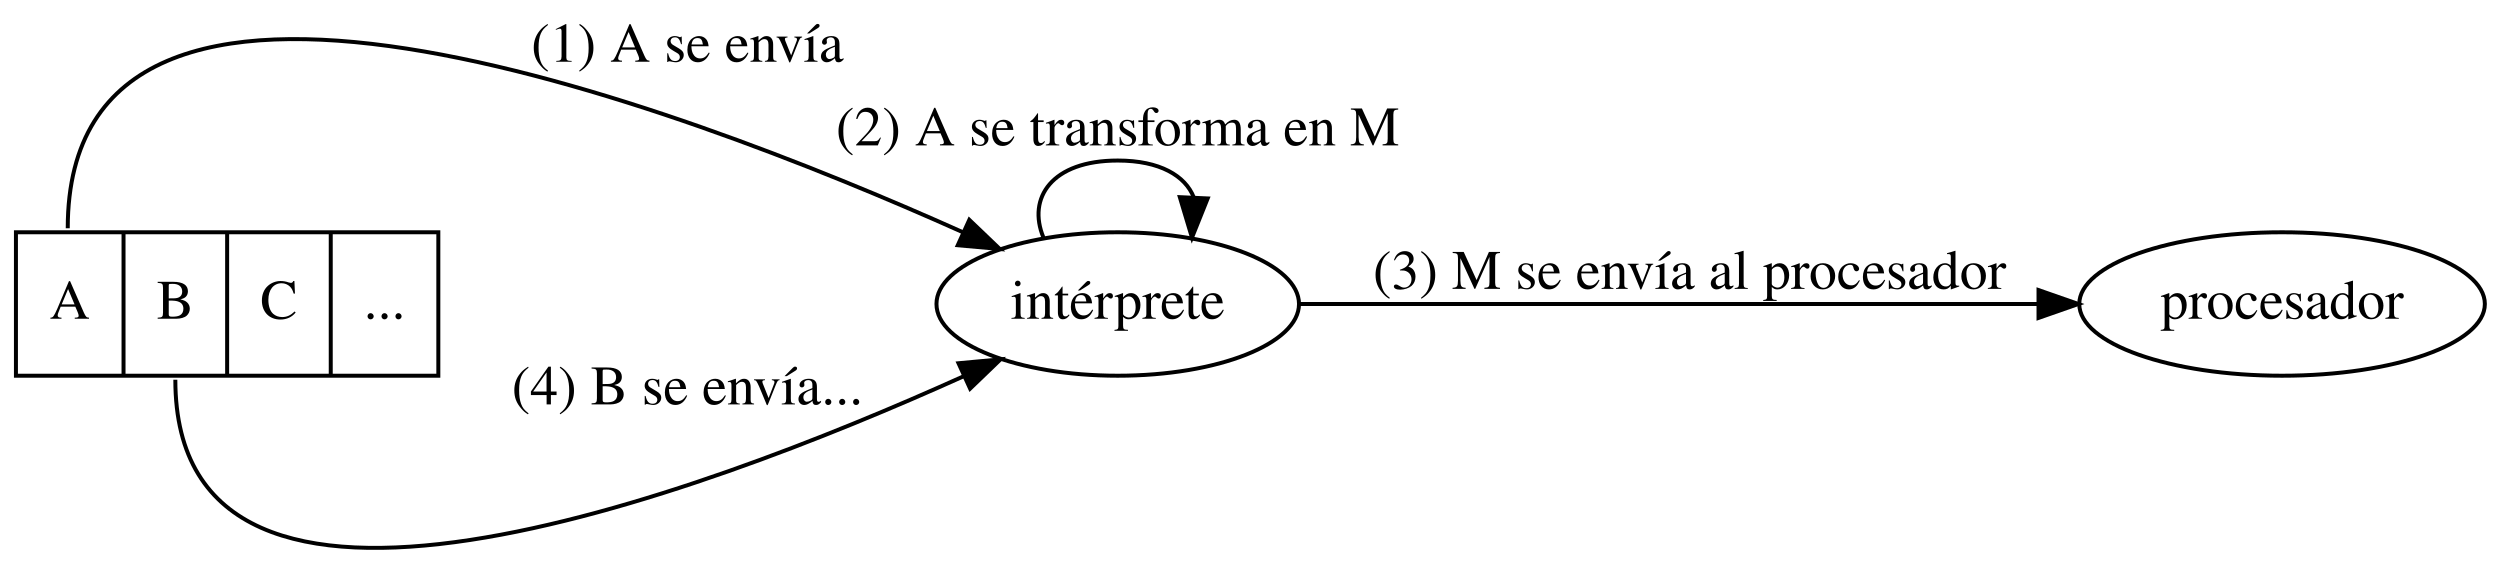
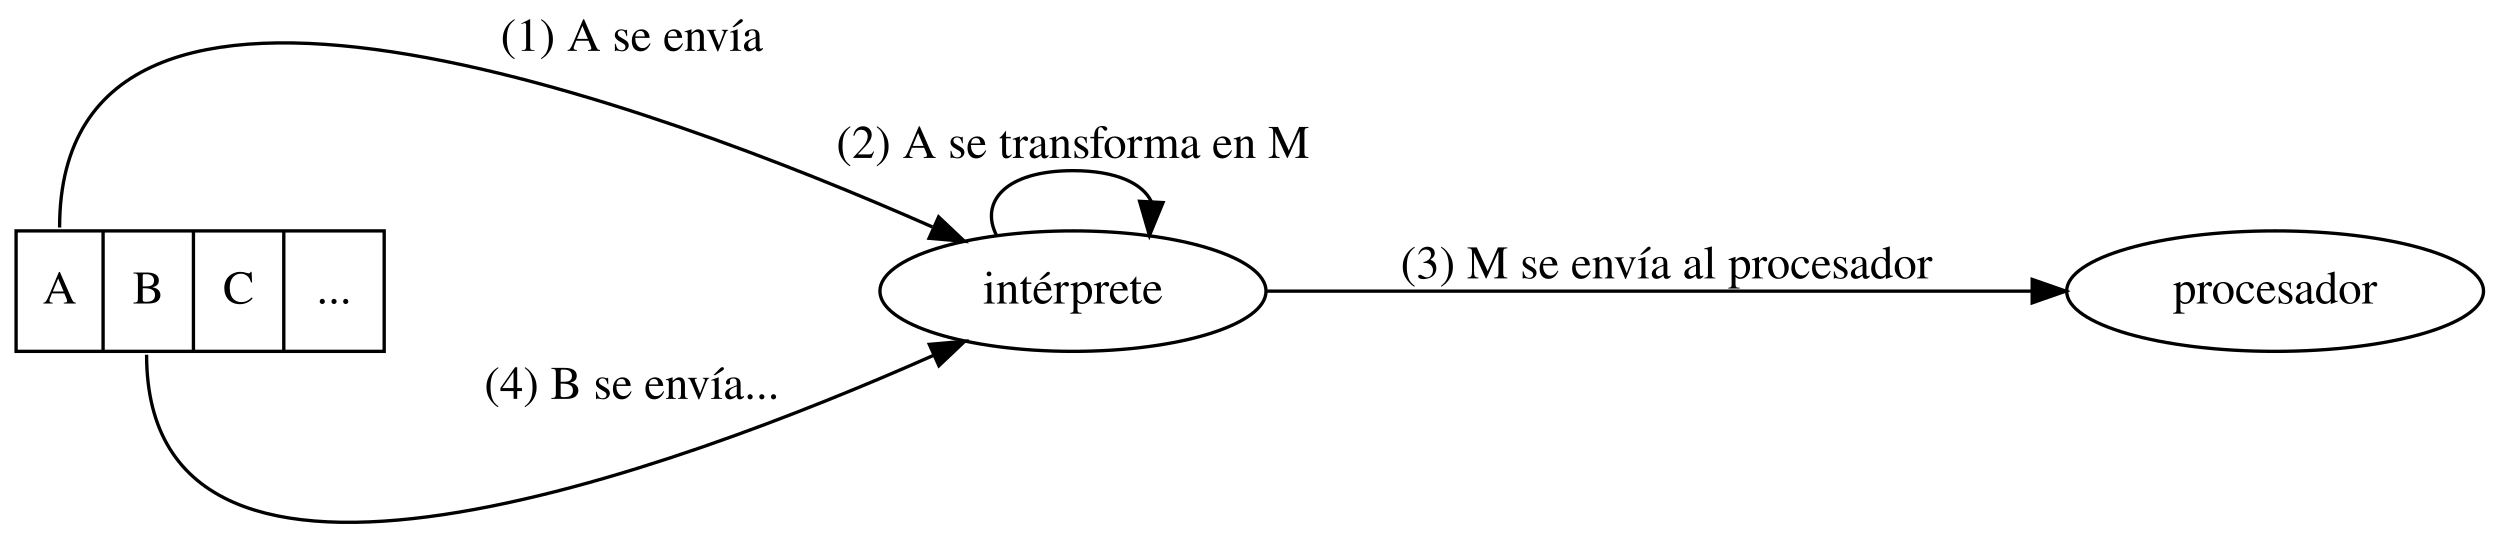
- <svg xmlns="http://www.w3.org/2000/svg" width="627pt" height="142pt" viewBox="0.00 0.00 627.38 141.51">
-   <g id="graph0" class="graph" transform="scale(1 1) rotate(0) translate(4 137.51)">
+ <svg xmlns="http://www.w3.org/2000/svg" width="745pt" height="160pt" viewBox="0.00 0.00 745.48 160.45">
+   <g id="graph0" class="graph" transform="scale(1 1) rotate(0) translate(4 156.45)">
    <g id="node1" class="node">
-       <ellipse fill="none" stroke="black" cx="276.5" cy="-61.51" rx="45.49" ry="18" />
-       <text text-anchor="middle" x="276.5" y="-57.81" font-family="Times,serif" font-size="14.00">intérprete</text>
+       <ellipse fill="none" stroke="black" cx="315.84" cy="-69.45" rx="57.69" ry="18" />
+       <text text-anchor="middle" x="315.84" y="-65.75" font-family="Times,serif" font-size="14.00">intérprete</text>
    </g>
    <g id="edge3" class="edge">
-       <path fill="none" stroke="black" d="M257.86,-78.17C253.72,-88.13 259.93,-97.51 276.5,-97.51 287.11,-97.51 293.47,-93.66 295.58,-88.27" />
-       <polygon fill="black" stroke="black" points="299.07,-88 295.13,-78.17 292.08,-88.32 299.07,-88" />
-       <text text-anchor="middle" x="276.5" y="-101.31" font-family="Times,serif" font-size="14.00">(2) A se transforma en M</text>
+       <path fill="none" stroke="black" d="M292.99,-86.11C287.92,-96.07 295.53,-105.45 315.84,-105.45 328.86,-105.45 336.66,-101.6 339.25,-96.22" />
+       <polygon fill="black" stroke="black" points="342.74,-95.91 338.7,-86.11 335.75,-96.29 342.74,-95.91" />
+       <text text-anchor="middle" x="315.84" y="-109.25" font-family="Times,serif" font-size="14.00">(2) A se transforma en M</text>
    </g>
    <g id="node2" class="node">
-       <ellipse fill="none" stroke="black" cx="568.69" cy="-61.51" rx="50.89" ry="18" />
-       <text text-anchor="middle" x="568.69" y="-57.81" font-family="Times,serif" font-size="14.00">procesador</text>
+       <ellipse fill="none" stroke="black" cx="675.08" cy="-69.45" rx="62.29" ry="18" />
+       <text text-anchor="middle" x="675.08" y="-65.75" font-family="Times,serif" font-size="14.00">procesador</text>
    </g>
    <g id="edge4" class="edge">
-       <path fill="none" stroke="black" d="M322.2,-61.51C371.79,-61.51 452.06,-61.51 507.23,-61.51" />
-       <polygon fill="black" stroke="black" points="507.57,-65.01 517.57,-61.51 507.57,-58.01 507.57,-65.01" />
-       <text text-anchor="middle" x="419.99" y="-65.31" font-family="Times,serif" font-size="14.00">(3) M se envía al procesador</text>
+       <path fill="none" stroke="black" d="M373.85,-69.45C435.87,-69.45 535.14,-69.45 602.4,-69.45" />
+       <polygon fill="black" stroke="black" points="602.49,-72.95 612.49,-69.45 602.49,-65.95 602.49,-72.95" />
+       <text text-anchor="middle" x="493.19" y="-73.25" font-family="Times,serif" font-size="14.00">(3) M se envía al procesador</text>
    </g>
    <g id="node3" class="node">
-       <polygon fill="none" stroke="black" points="0,-43.51 0,-79.51 106,-79.51 106,-43.51 0,-43.51" />
-       <text text-anchor="middle" x="13.5" y="-57.81" font-family="Times,serif" font-size="14.00">A</text>
-       <polyline fill="none" stroke="black" points="27,-43.51 27,-79.51 " />
-       <text text-anchor="middle" x="40" y="-57.81" font-family="Times,serif" font-size="14.00">B</text>
-       <polyline fill="none" stroke="black" points="53,-43.51 53,-79.51 " />
-       <text text-anchor="middle" x="66" y="-57.81" font-family="Times,serif" font-size="14.00">C</text>
-       <polyline fill="none" stroke="black" points="79,-43.51 79,-79.51 " />
-       <text text-anchor="middle" x="92.5" y="-57.81" font-family="Times,serif" font-size="14.00">...</text>
+       <polygon fill="none" stroke="black" points="0,-51.45 0,-87.45 110,-87.45 110,-51.45 0,-51.45" />
+       <text text-anchor="middle" x="13" y="-65.75" font-family="Times,serif" font-size="14.00">A</text>
+       <polyline fill="none" stroke="black" points="26,-51.45 26,-87.45 " />
+       <text text-anchor="middle" x="39.5" y="-65.75" font-family="Times,serif" font-size="14.00">B</text>
+       <polyline fill="none" stroke="black" points="53,-51.45 53,-87.45 " />
+       <text text-anchor="middle" x="66.5" y="-65.75" font-family="Times,serif" font-size="14.00">C</text>
+       <polyline fill="none" stroke="black" points="80,-51.45 80,-87.45 " />
+       <text text-anchor="middle" x="95" y="-65.75" font-family="Times,serif" font-size="14.00">...</text>
    </g>
    <g id="edge1" class="edge">
-       <path fill="none" stroke="black" d="M13,-80.51C13,-169.49 164.92,-112.09 237.61,-79.53" />
-       <polygon fill="black" stroke="black" points="239.25,-82.63 246.9,-75.31 236.35,-76.25 239.25,-82.63" />
-       <text text-anchor="middle" x="168.5" y="-122.31" font-family="Times,serif" font-size="14.00">(1) A se envía</text>
+       <path fill="none" stroke="black" d="M13,-88.45C13,-191.76 191.3,-125.04 273.83,-88.63" />
+       <polygon fill="black" stroke="black" points="275.69,-91.63 283.4,-84.35 272.84,-85.24 275.69,-91.63" />
+       <text text-anchor="middle" x="184" y="-141.25" font-family="Times,serif" font-size="14.00">(1) A se envía</text>
    </g>
    <g id="edge2" class="edge">
-       <path fill="none" stroke="black" d="M40,-42.51C40,35.88 171.23,-13.35 237.77,-43.35" />
-       <polygon fill="black" stroke="black" points="236.54,-46.64 247.09,-47.62 239.45,-40.27 236.54,-46.64" />
-       <text text-anchor="middle" x="168.5" y="-36.31" font-family="Times,serif" font-size="14.00">(4) B se envía...</text>
+       <path fill="none" stroke="black" d="M39,-50.45C39,42.66 197.34,-16.22 274.09,-50.23" />
+       <polygon fill="black" stroke="black" points="272.91,-53.54 283.47,-54.45 275.78,-47.16 272.91,-53.54" />
+       <text text-anchor="middle" x="184" y="-37.25" font-family="Times,serif" font-size="14.00">(4) B se envía...</text>
    </g>
  </g>
</svg>
